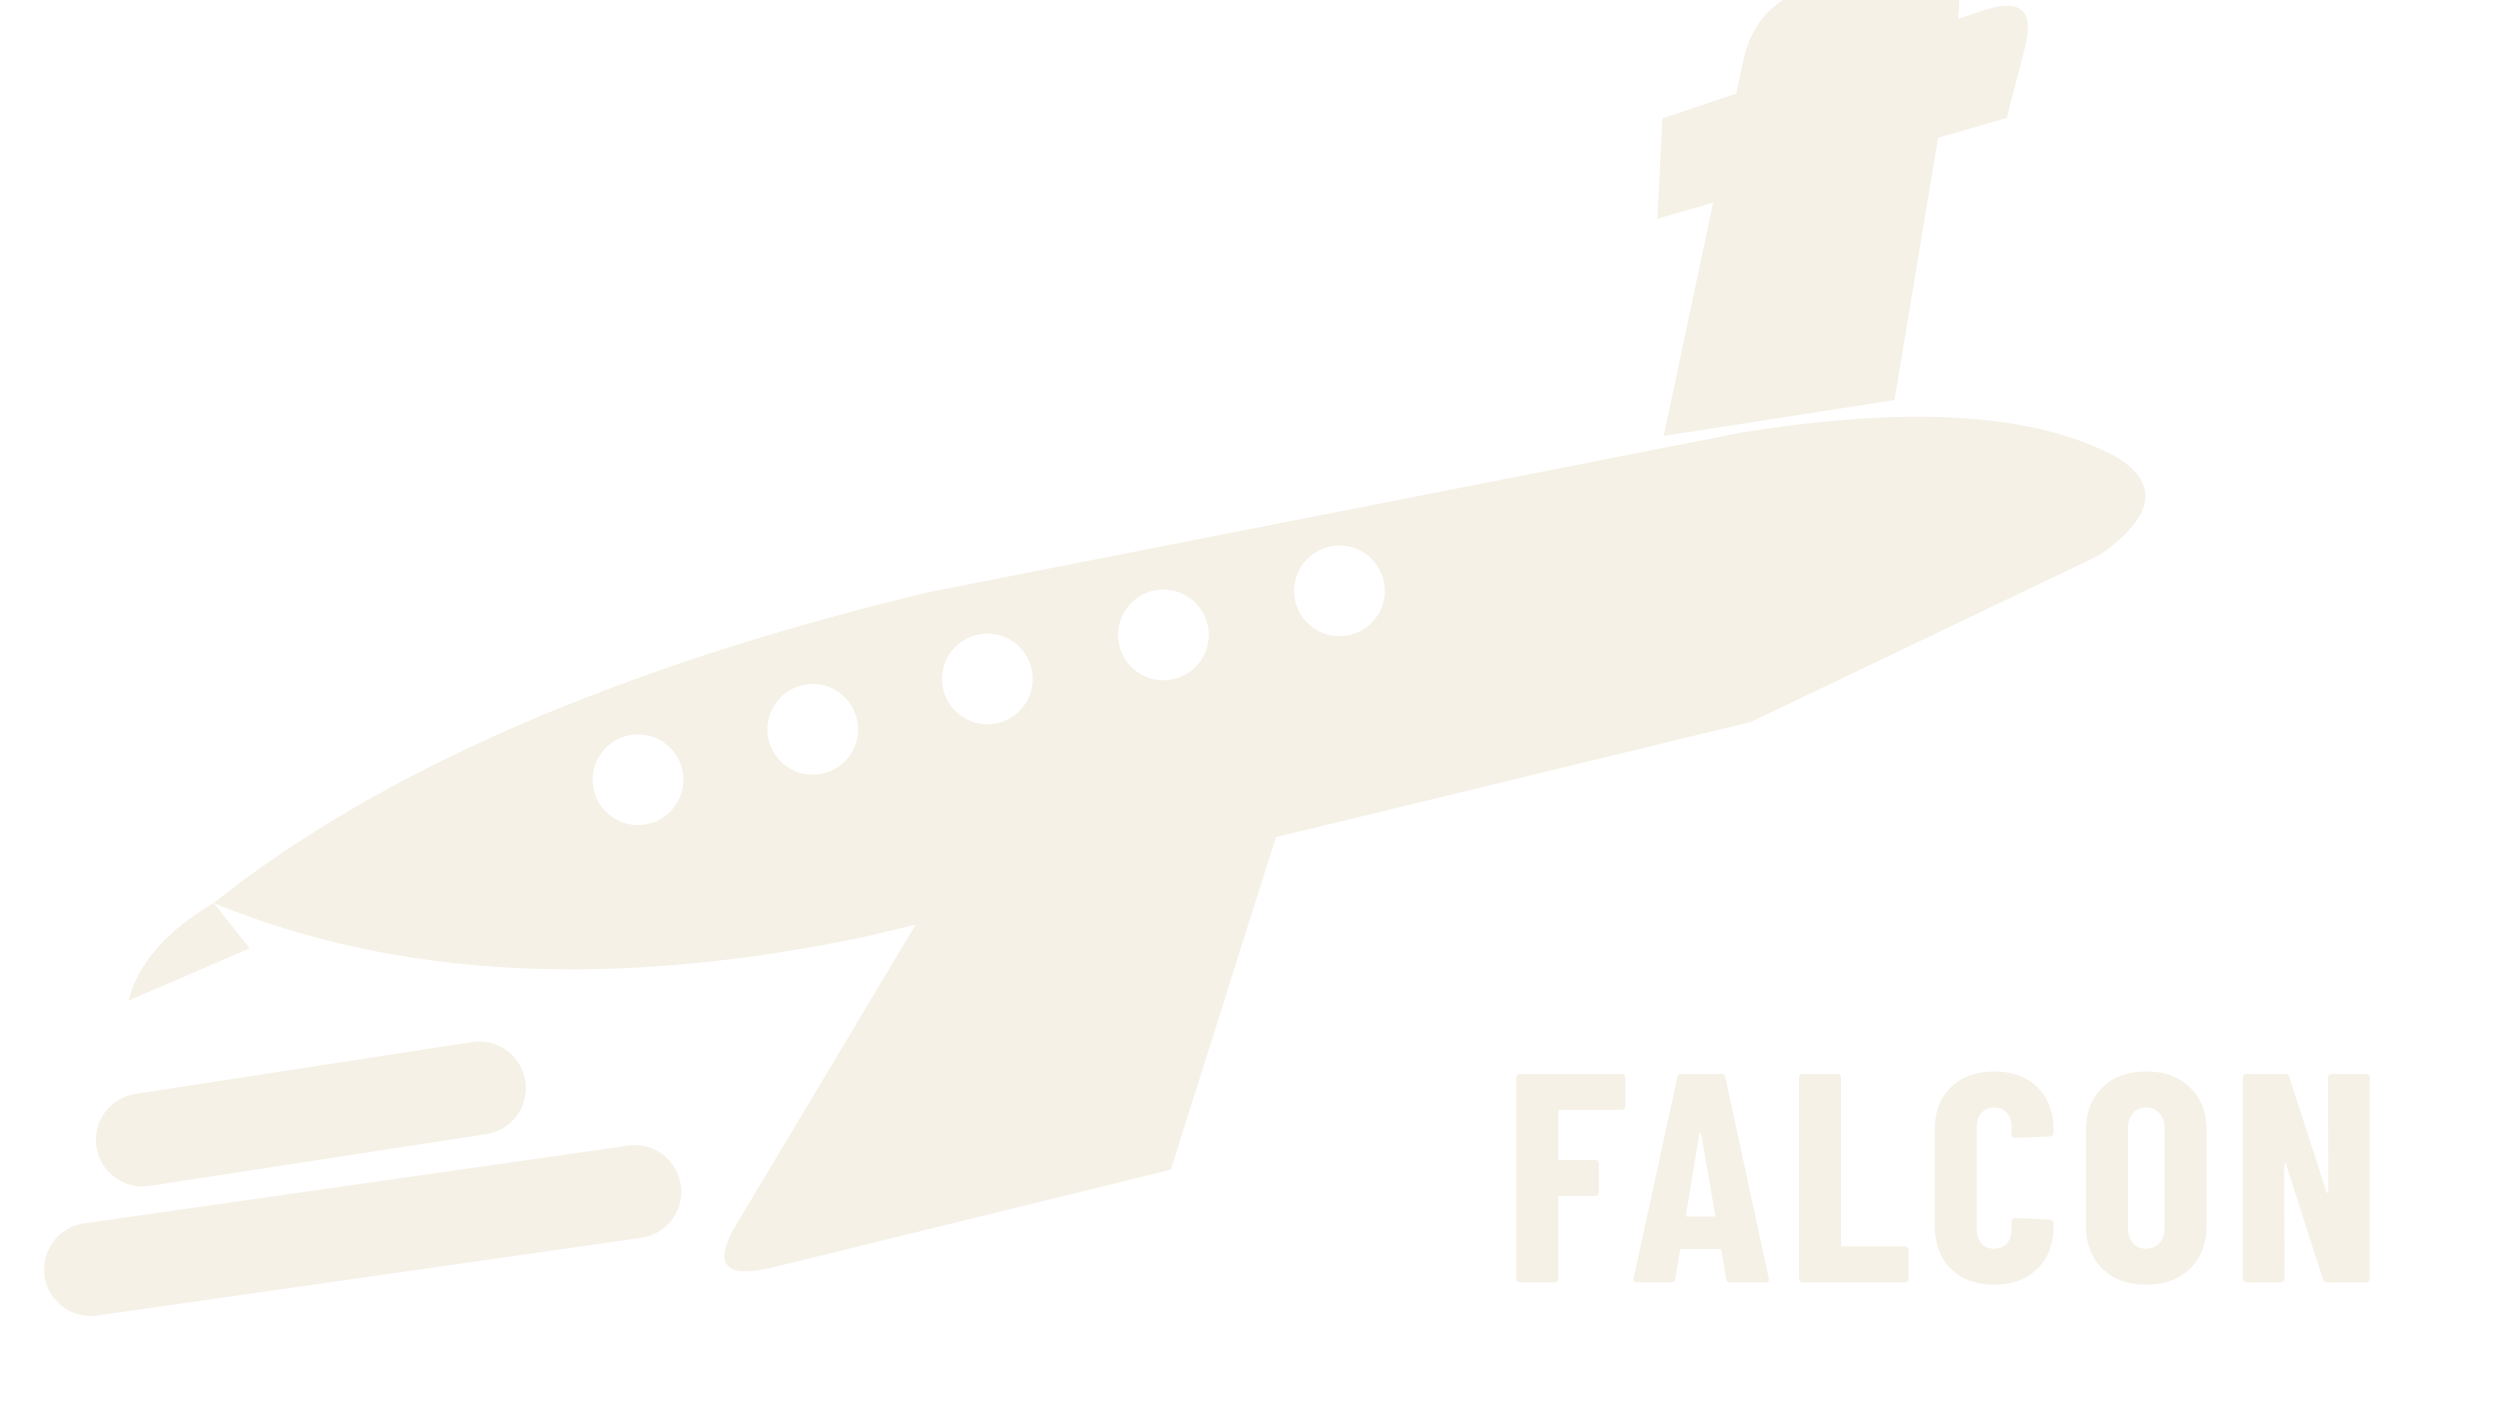
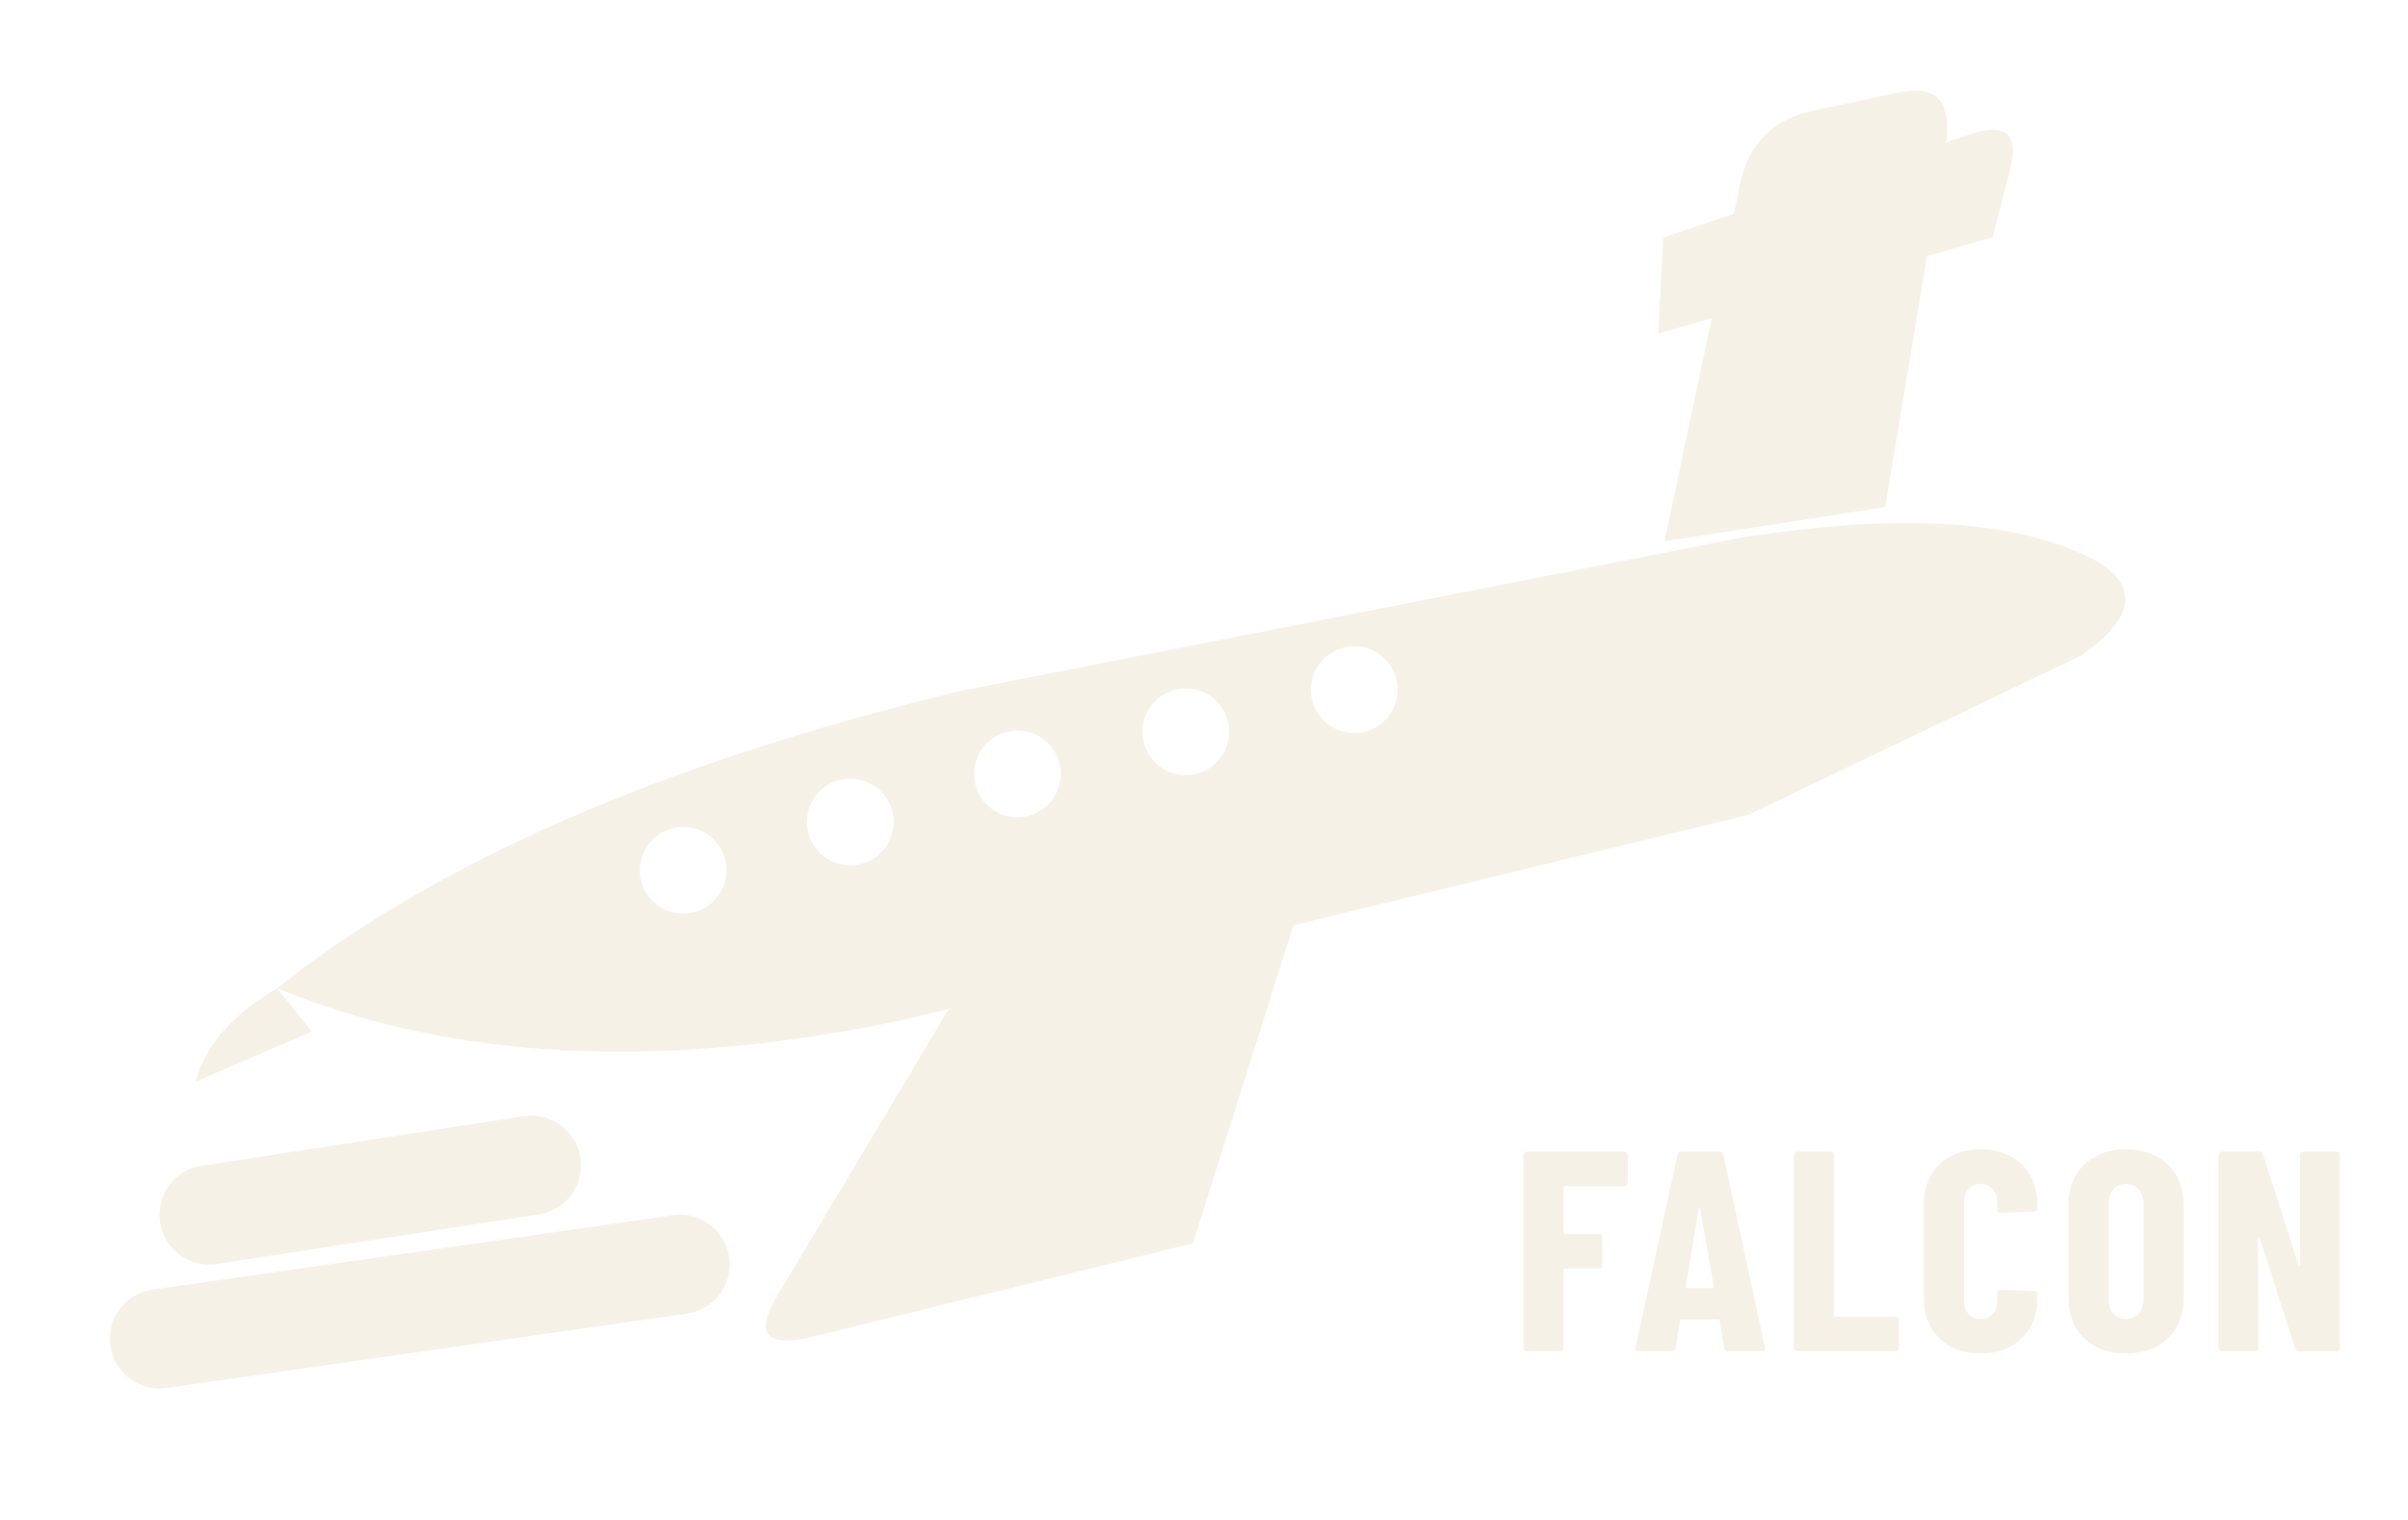
- <svg xmlns="http://www.w3.org/2000/svg" viewBox="0 0 386 220">
+ <svg xmlns="http://www.w3.org/2000/svg" viewBox="-11.75 -20.06 388.63 245.22">
  <g transform="rotate(-12 180 100)">
    <g fill="#F6F1E6">
      <path fill-rule="evenodd" d="M28 108 q44 -22 118 -24 l128 2 q40 2 56 16 q8 8 -6 14 l-58 14 -140 4 q-60 0 -98 -26 Z         M96 96 a7 7 0 1 0 0.1 0 Z M124 94 a7 7 0 1 0 0.1 0 Z M152 92 a7 7 0 1 0 0.1 0 Z M180 91 a7 7 0 1 0 0.1 0 Z M208 90 a7 7 0 1 0 0.1 0 Z" />
      <path d="M262 84 l24 -54 q4 -9 14 -9 l14 0 q9 0 6 9 l-22 56 Z" />
      <path d="M272 36 l52 -6 q9 -1 5 7 l-5 10 -56 4 Z" />
      <path d="M148 118 l-52 56 q-6 7 4 7 l64 -2 34 -60 Z" />
      <path d="M28 108 q-12 4 -16 12 l20 -4 Z" />
    </g>
  </g>
-   <g stroke="#F6F1E6" stroke-width="14.38" stroke-linecap="round">
+   <g stroke="#F6F1E6" stroke-width="16.03" stroke-linecap="round">
    <path d="M22 176 l52 -8 M14 196 l84 -12" />
  </g>
  <path fill="#F6F1E6" d="M250.955 170.814Q250.955 171.044 250.794 171.205Q250.633 171.366 250.403 171.366L250.403 171.366L240.835 171.366Q240.605 171.366 240.605 171.596L240.605 171.596L240.605 178.864Q240.605 179.094 240.835 179.094L240.835 179.094L246.309 179.094Q246.539 179.094 246.7 179.255Q246.861 179.416 246.861 179.646L246.861 179.646L246.861 184.108Q246.861 184.338 246.7 184.499Q246.539 184.66 246.309 184.66L246.309 184.66L240.835 184.66Q240.605 184.66 240.605 184.89L240.605 184.89L240.605 197.448Q240.605 197.678 240.444 197.839Q240.283 198 240.053 198L240.053 198L234.671 198Q234.441 198 234.28 197.839Q234.119 197.678 234.119 197.448L234.119 197.448L234.119 166.352Q234.119 166.122 234.28 165.961Q234.441 165.8 234.671 165.8L234.671 165.8L250.403 165.8Q250.633 165.8 250.794 165.961Q250.955 166.122 250.955 166.352L250.955 166.352L250.955 170.814" />
  <path fill="#F6F1E6" transform="translate(2.000 0)" d="M265.123 198Q264.571 198 264.525 197.494L264.525 197.494L263.789 193.078Q263.789 192.848 263.513 192.848L263.513 192.848L257.671 192.848Q257.395 192.848 257.395 193.078L257.395 193.078L256.659 197.494Q256.613 198 256.061 198L256.061 198L250.679 198Q250.081 198 250.219 197.402L250.219 197.402L256.981 166.306Q257.073 165.8 257.579 165.8L257.579 165.8L263.789 165.8Q264.295 165.8 264.387 166.306L264.387 166.306L271.103 197.402L271.149 197.586Q271.149 198 270.643 198L270.643 198L265.123 198M258.315 187.604Q258.315 187.834 258.499 187.834L258.499 187.834L262.639 187.834Q262.869 187.834 262.823 187.604L262.823 187.604L260.661 175.046Q260.615 174.908 260.523 174.908Q260.431 174.908 260.385 175.046L260.385 175.046L258.315 187.604" />
  <path fill="#F6F1E6" transform="translate(4.000 0)" d="M274.323 198Q274.093 198 273.932 197.839Q273.771 197.678 273.771 197.448L273.771 197.448L273.771 166.352Q273.771 166.122 273.932 165.961Q274.093 165.8 274.323 165.8L274.323 165.8L279.705 165.8Q279.935 165.8 280.096 165.961Q280.257 166.122 280.257 166.352L280.257 166.352L280.257 192.204Q280.257 192.434 280.487 192.434L280.487 192.434L290.147 192.434Q290.377 192.434 290.538 192.595Q290.699 192.756 290.699 192.986L290.699 192.986L290.699 197.448Q290.699 197.678 290.538 197.839Q290.377 198 290.147 198L290.147 198L274.323 198" />
  <path fill="#F6F1E6" transform="translate(6.000 0)" d="M301.877 198.368Q297.737 198.368 295.23 195.907Q292.723 193.446 292.723 189.306L292.723 189.306L292.723 174.402Q292.723 170.308 295.23 167.87Q297.737 165.432 301.877 165.432L301.877 165.432Q306.063 165.432 308.57 167.87Q311.077 170.308 311.077 174.402L311.077 174.402L311.077 174.908Q311.077 175.138 310.916 175.299Q310.755 175.46 310.525 175.46L310.525 175.46L305.143 175.69Q304.591 175.69 304.591 175.184L304.591 175.184L304.591 173.988Q304.591 172.654 303.855 171.826Q303.119 170.998 301.877 170.998L301.877 170.998Q300.681 170.998 299.945 171.826Q299.209 172.654 299.209 173.988L299.209 173.988L299.209 189.858Q299.209 191.192 299.945 191.997Q300.681 192.802 301.877 192.802L301.877 192.802Q303.119 192.802 303.855 191.997Q304.591 191.192 304.591 189.858L304.591 189.858L304.591 188.616Q304.591 188.386 304.752 188.225Q304.913 188.064 305.143 188.064L305.143 188.064L310.525 188.294Q310.755 188.294 310.916 188.455Q311.077 188.616 311.077 188.846L311.077 188.846L311.077 189.306Q311.077 193.446 308.547 195.907Q306.017 198.368 301.877 198.368L301.877 198.368" />
  <path fill="#F6F1E6" transform="translate(8.000 0)" d="M323.359 198.368Q319.127 198.368 316.597 195.884Q314.067 193.4 314.067 189.26L314.067 189.26L314.067 174.54Q314.067 170.4 316.597 167.916Q319.127 165.432 323.359 165.432L323.359 165.432Q327.591 165.432 330.144 167.916Q332.697 170.4 332.697 174.54L332.697 174.54L332.697 189.26Q332.697 193.4 330.144 195.884Q327.591 198.368 323.359 198.368L323.359 198.368M323.359 192.802Q324.647 192.802 325.429 191.905Q326.211 191.008 326.211 189.536L326.211 189.536L326.211 174.264Q326.211 172.792 325.429 171.895Q324.647 170.998 323.359 170.998L323.359 170.998Q322.071 170.998 321.312 171.895Q320.553 172.792 320.553 174.264L320.553 174.264L320.553 189.536Q320.553 191.008 321.312 191.905Q322.071 192.802 323.359 192.802L323.359 192.802" />
  <path fill="#F6F1E6" transform="translate(10.000 0)" d="M349.441 166.352Q349.441 166.122 349.602 165.961Q349.763 165.8 349.993 165.8L349.993 165.8L355.329 165.8Q355.559 165.8 355.72 165.961Q355.881 166.122 355.881 166.352L355.881 166.352L355.881 197.448Q355.881 197.678 355.72 197.839Q355.559 198 355.329 198L355.329 198L349.257 198Q348.797 198 348.659 197.54L348.659 197.54L342.955 179.738Q342.909 179.6 342.794 179.623Q342.679 179.646 342.679 179.784L342.679 179.784L342.725 197.448Q342.725 197.678 342.564 197.839Q342.403 198 342.173 198L342.173 198L336.837 198Q336.607 198 336.446 197.839Q336.285 197.678 336.285 197.448L336.285 197.448L336.285 166.352Q336.285 166.122 336.446 165.961Q336.607 165.8 336.837 165.8L336.837 165.8L342.863 165.8Q343.323 165.8 343.461 166.26L343.461 166.26L349.211 184.062Q349.257 184.2 349.372 184.177Q349.487 184.154 349.487 184.016L349.487 184.016L349.441 166.352" />
</svg>
